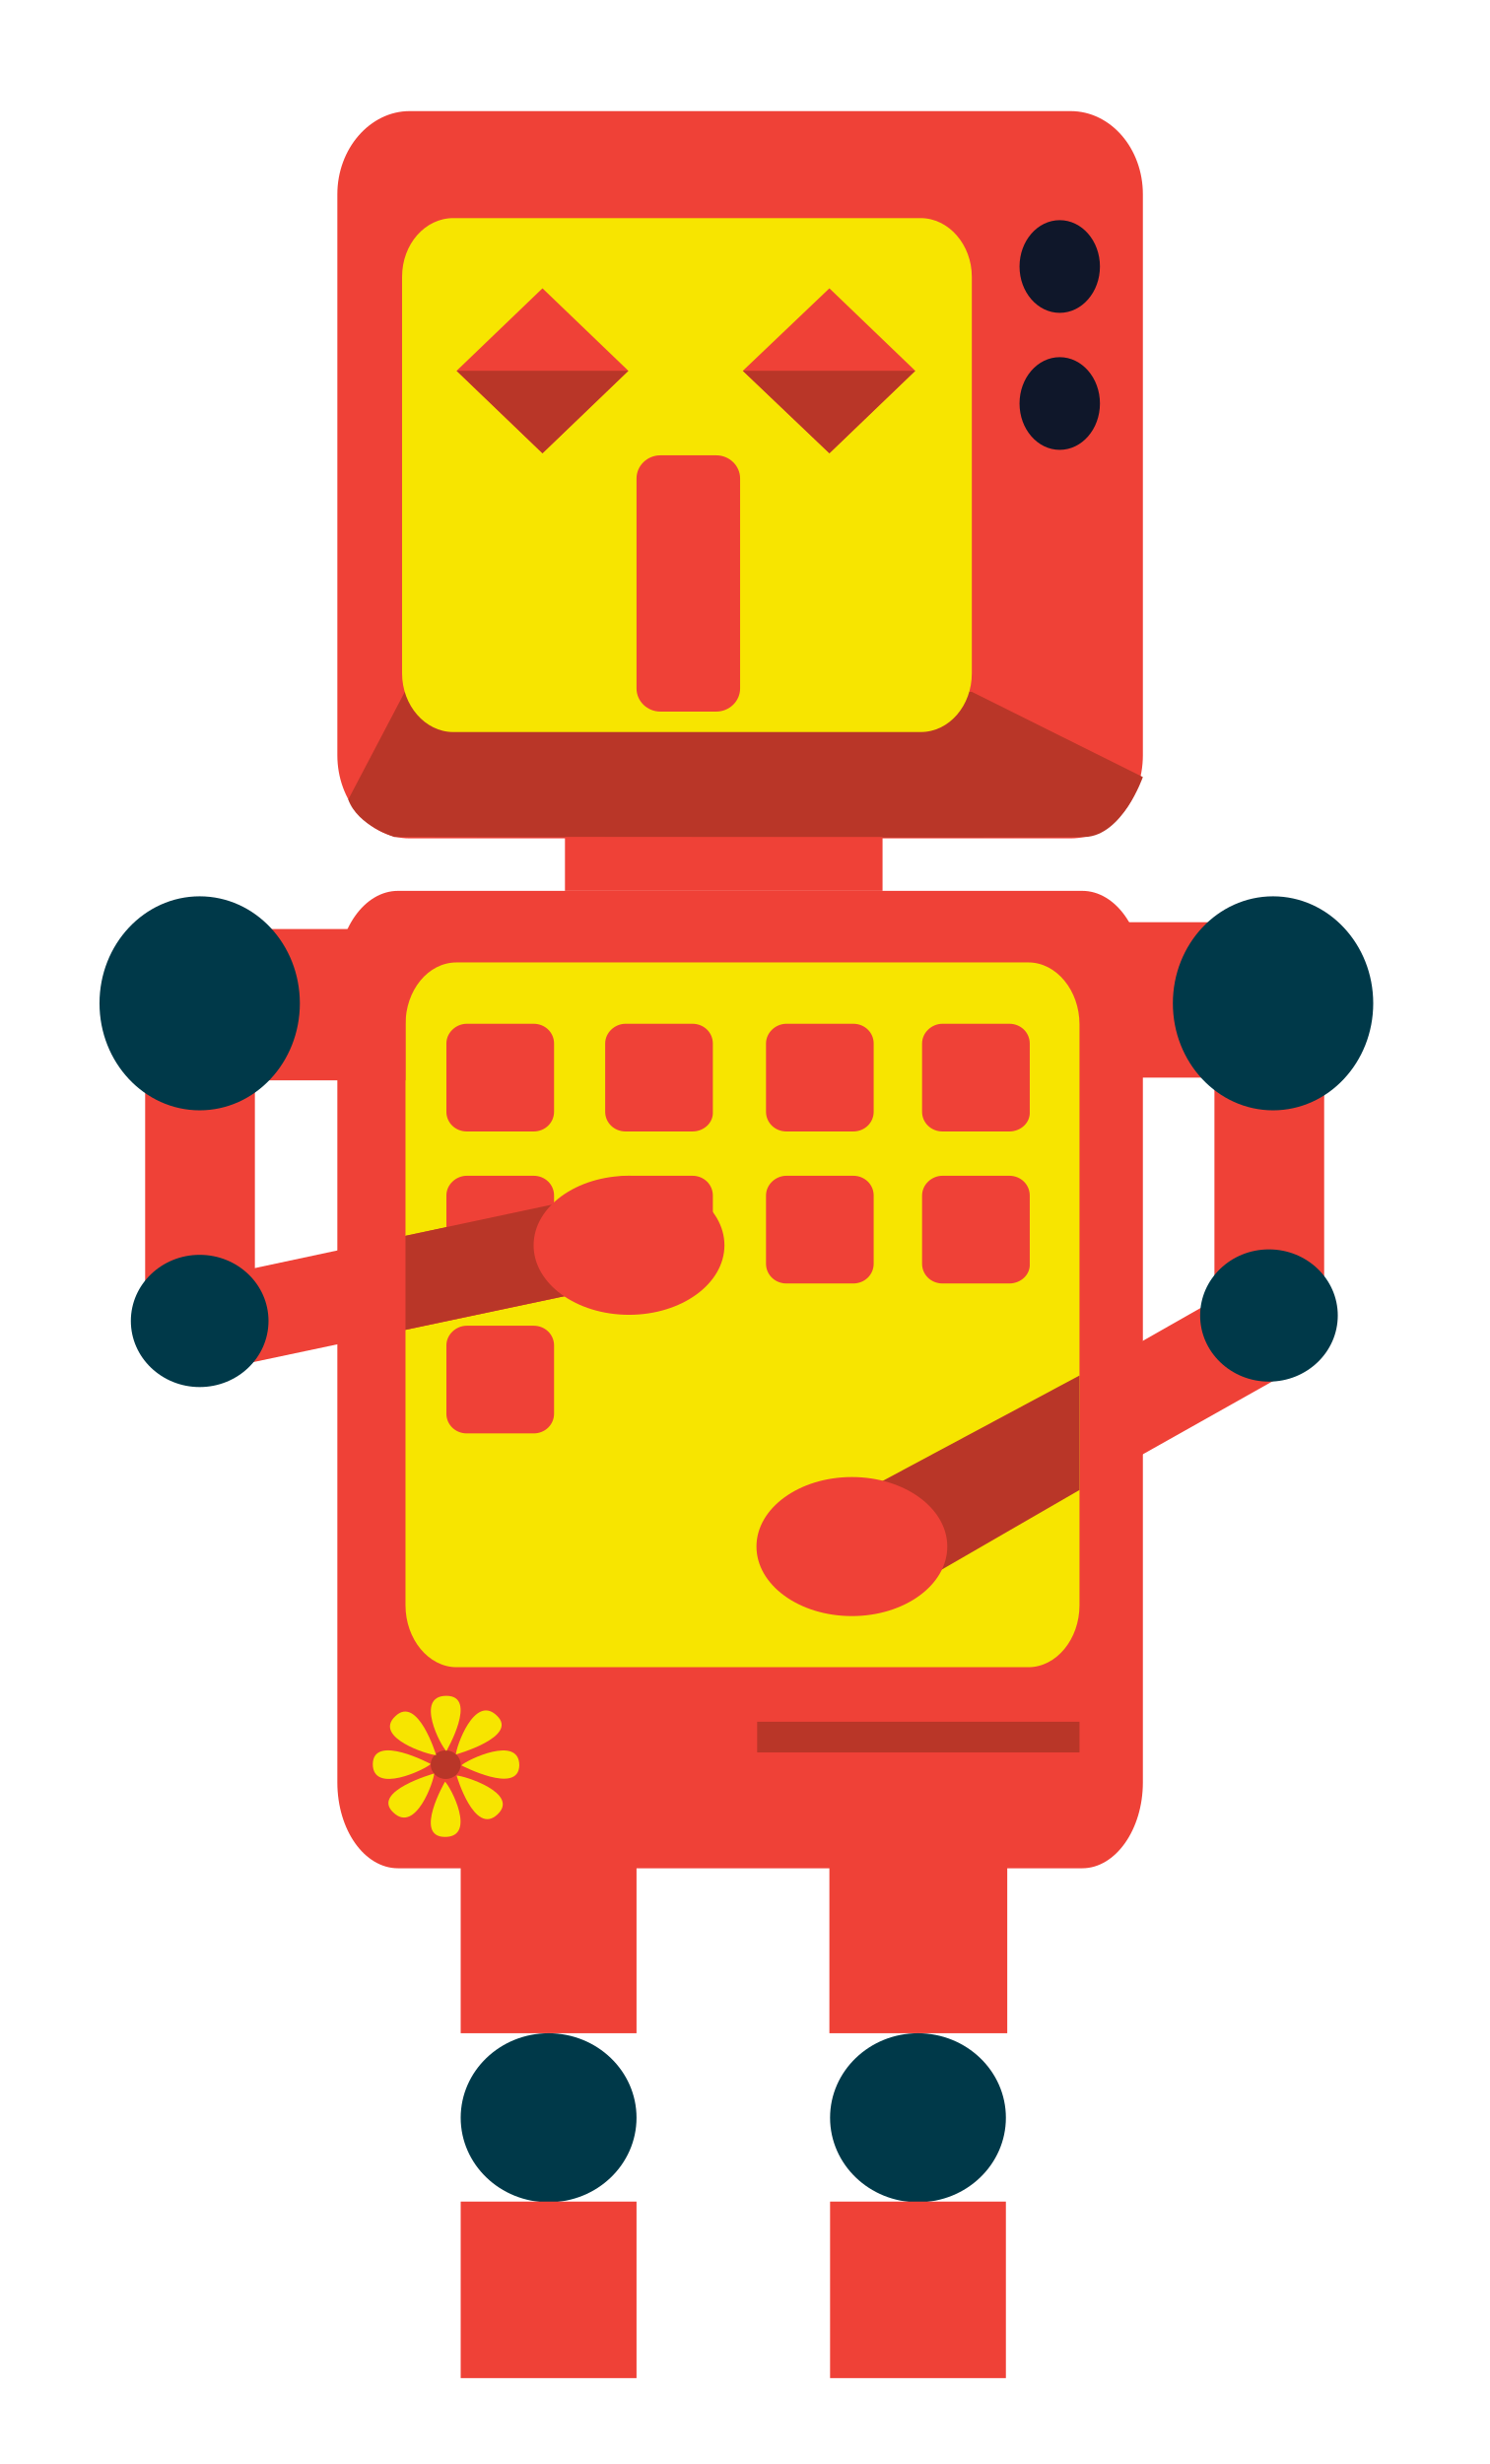
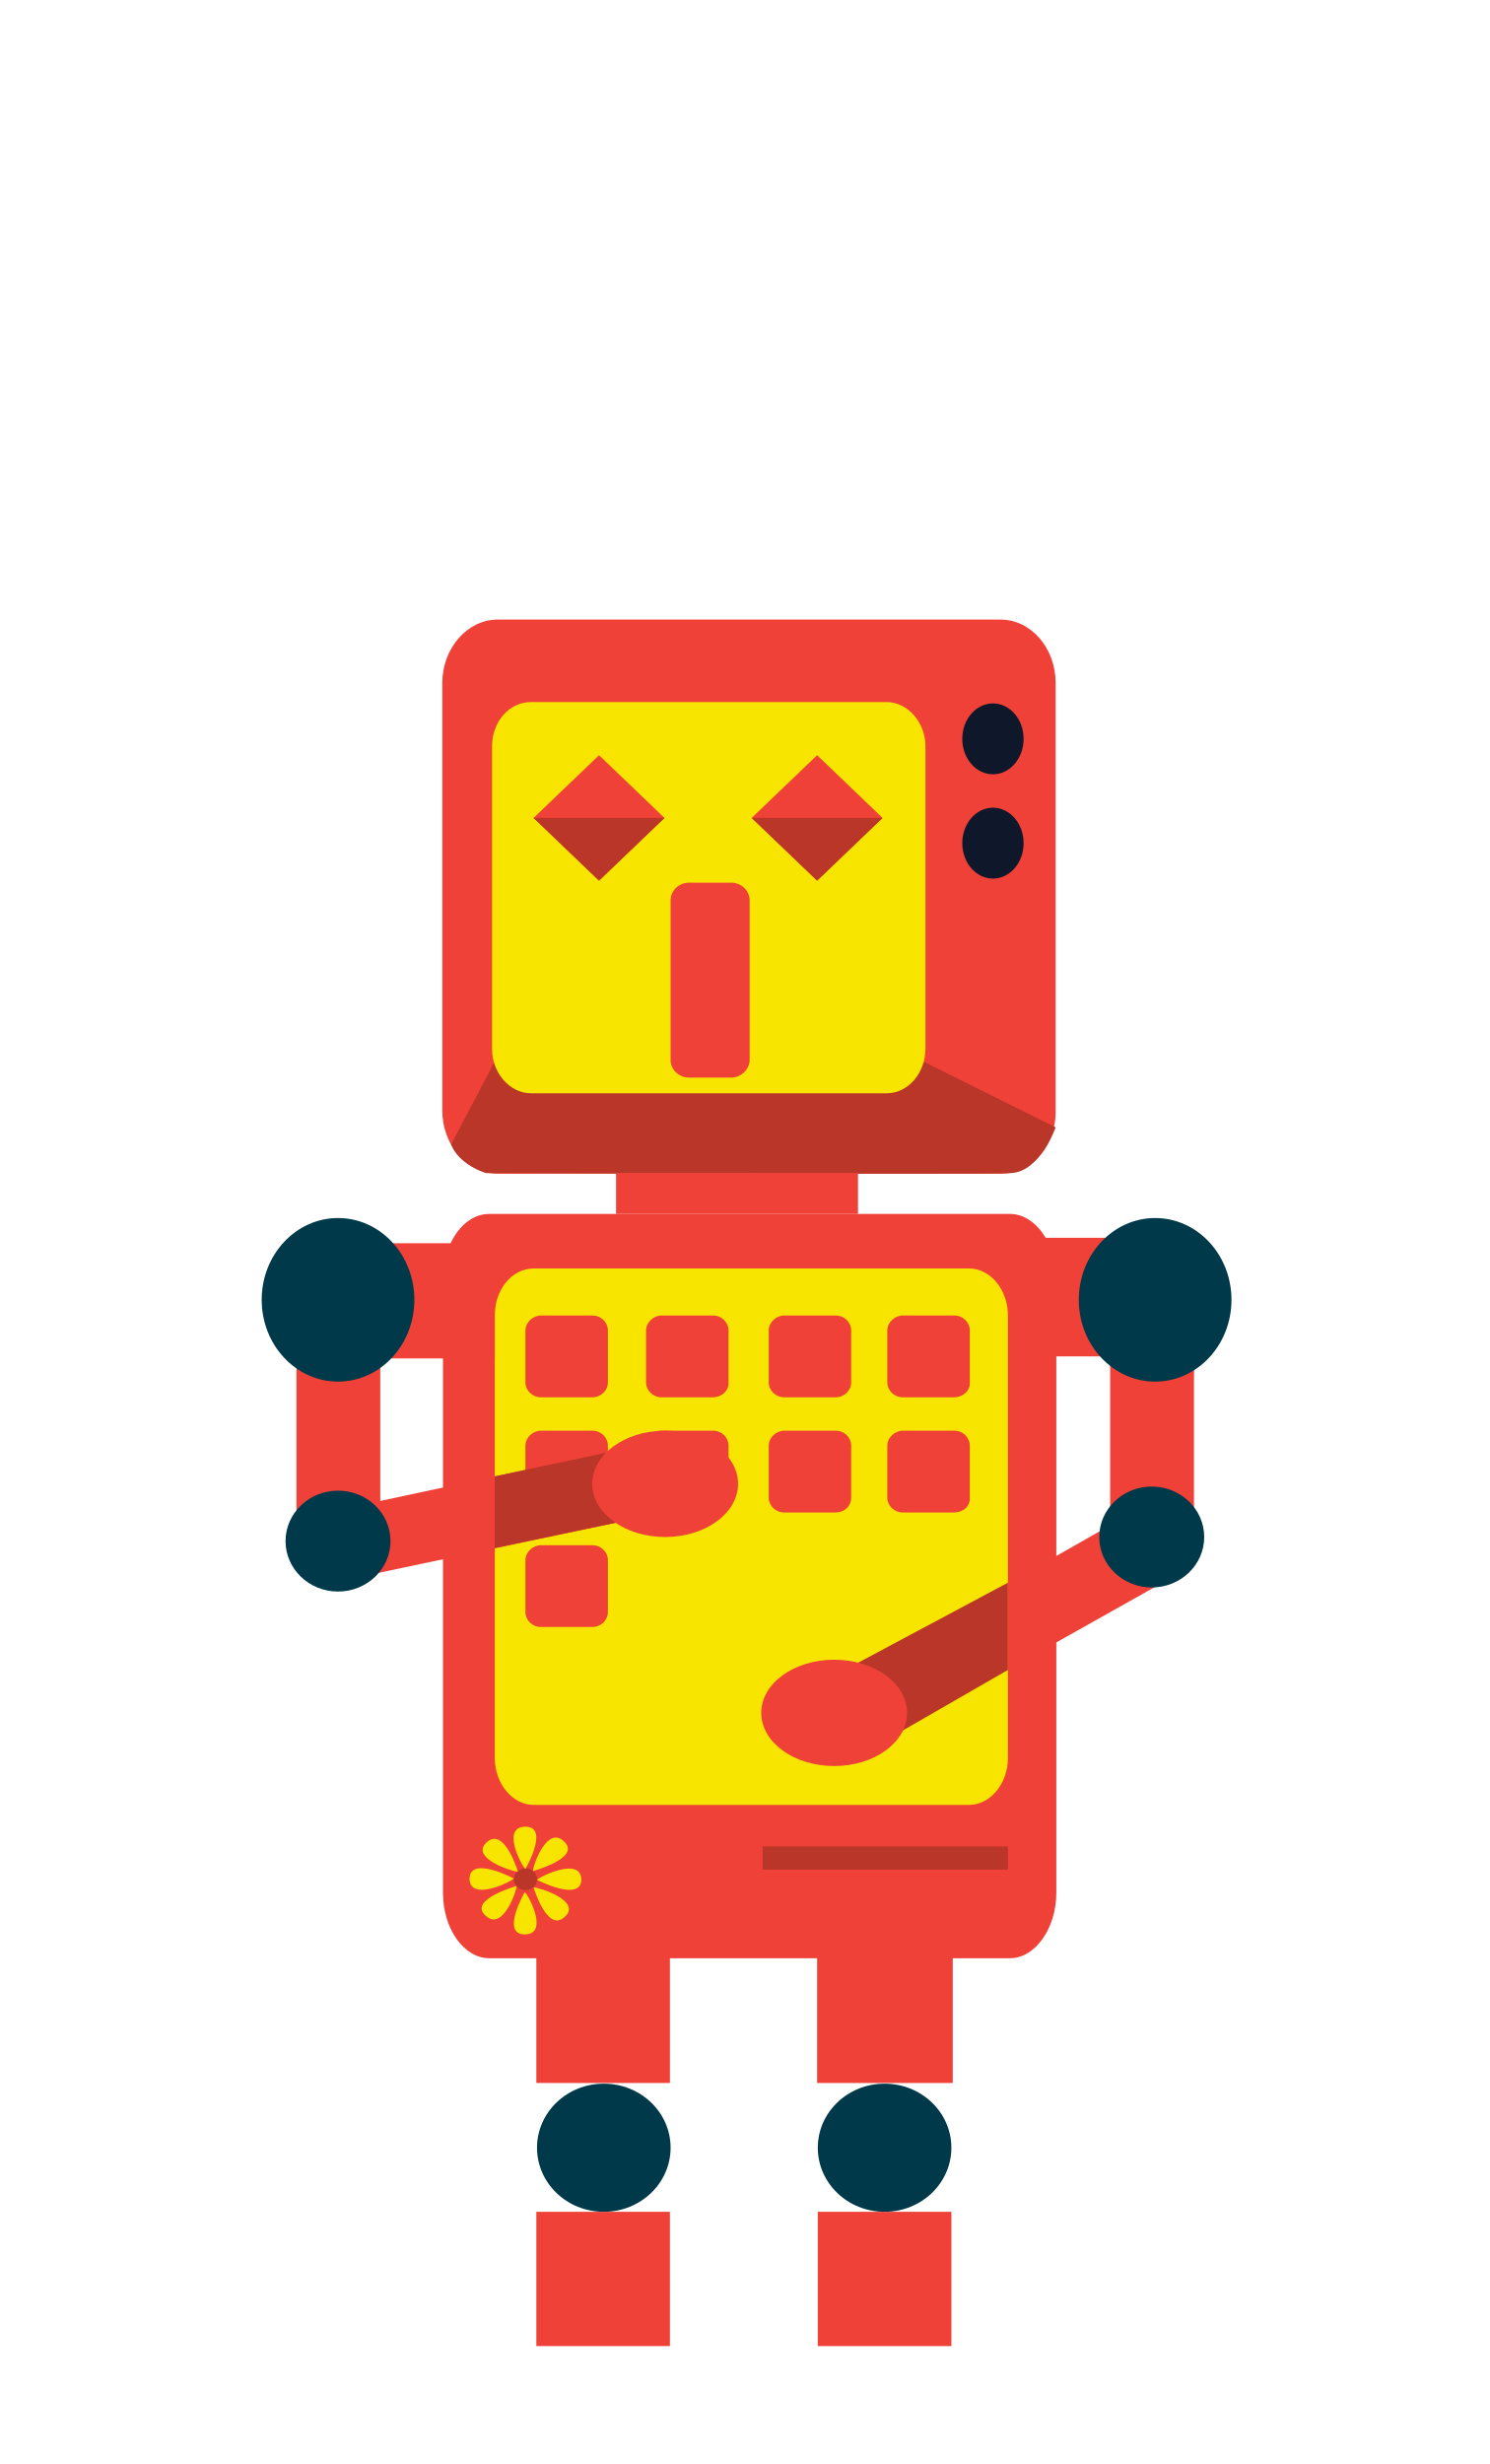
- <svg xmlns="http://www.w3.org/2000/svg" version="1.1" id="Layer_1" x="0px" y="0px" viewBox="0 0 218.5 361.5" style="enable-background:new 0 0 218.5 361.5;" xml:space="preserve">
+ <svg xmlns="http://www.w3.org/2000/svg" version="1.1" id="Layer_1" x="0px" y="0px" viewBox="-196 216.5 218.5 361.5" style="enable-background:new -196 216.5 218.5 361.5;" xml:space="preserve">
  <style type="text/css">
	.st0{fill:#EF4137;}
	.st1{fill:#B93628;}
	.st2{fill:#F7E500;}
	.st3{fill:#0F172A;}
	.st4{fill:#003949;}
</style>
  <g>
-     <polygon class="st0" points="150.2,223.2 135.9,214.8 178.8,190.4 179.1,148.2 194.3,157 193.4,198.9  " />
+     <polygon class="st0" points="-54.4,465 -65.3,458.6 -32.6,440 -32.4,407.9 -20.8,414.6 -21.5,446.5  " />
    <g>
-       <path class="st0" d="M157.1,123h-97c-5.9,0-10.6-5.5-10.6-12.2V28.5c0-6.7,4.8-12.2,10.6-12.2h97c5.9,0,10.6,5.5,10.6,12.2v82.3    C167.7,117.6,163,123,157.1,123z" />
-       <path class="st1" d="M51.1,117.3l8.3-15.8h83.2l25.1,12.5c0,0-3,8.6-8.5,8.8s-101.3,0-101.3,0S52.5,121.2,51.1,117.3z" />
-       <path class="st2" d="M135.1,107.4H66.5c-4.1,0-7.5-3.9-7.5-8.6V40.6c0-4.8,3.4-8.6,7.5-8.6h68.6c4.1,0,7.5,3.9,7.5,8.6v58.2    C142.6,103.5,139.3,107.4,135.1,107.4z" />
-       <ellipse class="st3" cx="155.5" cy="39.1" rx="5.9" ry="6.8" />
-       <ellipse class="st3" cx="155.5" cy="59.2" rx="5.9" ry="6.8" />
+       <path class="st0" d="M-49.1,388.7H-123c-4.5,0-8.1-4.2-8.1-9.3v-62.7c0-5.1,3.7-9.3,8.1-9.3h73.8c4.5,0,8.1,4.2,8.1,9.3v62.7    C-41,384.6-44.6,388.7-49.1,388.7z" />
+       <path class="st1" d="M-129.8,384.4l6.3-12h63.3l19.1,9.5c0,0-2.3,6.5-6.5,6.7c-4.2,0.2-77.1,0-77.1,0S-128.7,387.4-129.8,384.4z" />
+       <path class="st2" d="M-65.9,376.9h-52.2c-3.1,0-5.7-3-5.7-6.5V326c0-3.7,2.6-6.5,5.7-6.5h52.2c3.1,0,5.7,3,5.7,6.5v44.3    C-60.2,373.9-62.7,376.9-65.9,376.9z" />
+       <ellipse class="st3" cx="-50.3" cy="324.9" rx="4.5" ry="5.2" />
+       <ellipse class="st3" cx="-50.3" cy="340.2" rx="4.5" ry="5.2" />
    </g>
-     <path class="st0" d="M158.8,274.1H58.4c-4.9,0-8.9-5.6-8.9-12.6V143.3c0-7,4-12.6,8.9-12.6h100.4c4.9,0,8.9,5.6,8.9,12.6v118.2   C167.7,268.4,163.7,274.1,158.8,274.1z" />
-     <rect x="67.6" y="259.1" class="st0" width="25.8" height="39.2" />
-     <rect x="82.9" y="122.8" class="st0" width="46.6" height="7.9" />
-     <rect x="121.7" y="259.1" class="st0" width="26.1" height="39.2" />
-     <path class="st2" d="M150.9,244.6H67c-4.1,0-7.5-4.1-7.5-9.1v-85.2c0-5,3.3-9.1,7.5-9.1h83.9c4.1,0,7.5,4.1,7.5,9.1v85.2   C158.4,240.5,155,244.6,150.9,244.6z" />
-     <ellipse class="st4" cx="80.5" cy="310.7" rx="12.9" ry="12.4" />
-     <ellipse class="st4" cx="134.7" cy="310.7" rx="12.9" ry="12.4" />
-     <rect x="67.6" y="323" class="st0" width="25.8" height="25.9" />
-     <rect x="121.8" y="323" class="st0" width="25.8" height="25.9" />
-     <rect x="111.1" y="252.6" class="st1" width="47.3" height="4.5" />
-     <polygon class="st0" points="92.2,54.4 79.6,66.5 67,54.4 79.6,42.3  " />
-     <polygon class="st0" points="134.3,54.4 121.7,66.5 109,54.4 121.7,42.3  " />
-     <polygon class="st1" points="67,54.4 92.2,54.4 79.6,66.5  " />
-     <polygon class="st1" points="109,54.4 134.3,54.4 121.7,66.5  " />
-     <rect x="178.2" y="152.9" class="st0" width="16.1" height="40" />
-     <rect x="161.3" y="135.3" class="st0" width="18.4" height="22.8" />
-     <rect x="36.4" y="136.3" class="st0" width="23.1" height="22.2" />
-     <ellipse class="st4" cx="186.8" cy="147.2" rx="14.7" ry="15.7" />
-     <polygon class="st1" points="158.4,201.8 121.8,221.4 135.9,231.6 158.4,218.6  " />
-     <path class="st0" d="M78.3,166h-9.8c-1.7,0-3-1.3-3-2.9v-10c0-1.6,1.4-2.9,3-2.9h9.8c1.7,0,3,1.3,3,2.9v10   C81.3,164.7,80,166,78.3,166z" />
-     <path class="st0" d="M101.6,166h-9.8c-1.7,0-3-1.3-3-2.9v-10c0-1.6,1.4-2.9,3-2.9h9.8c1.7,0,3,1.3,3,2.9v10   C104.7,164.7,103.3,166,101.6,166z" />
-     <path class="st0" d="M125.2,166h-9.8c-1.7,0-3-1.3-3-2.9v-10c0-1.6,1.4-2.9,3-2.9h9.8c1.7,0,3,1.3,3,2.9v10   C128.2,164.7,126.9,166,125.2,166z" />
-     <path class="st0" d="M148.1,166h-9.8c-1.7,0-3-1.3-3-2.9v-10c0-1.6,1.4-2.9,3-2.9h9.8c1.7,0,3,1.3,3,2.9v10   C151.2,164.7,149.8,166,148.1,166z" />
-     <path class="st0" d="M78.3,188.3h-9.8c-1.7,0-3-1.3-3-2.9v-10c0-1.6,1.4-2.9,3-2.9h9.8c1.7,0,3,1.3,3,2.9v10   C81.3,187,80,188.3,78.3,188.3z" />
-     <path class="st0" d="M101.6,188.3h-9.8c-1.7,0-3-1.3-3-2.9v-10c0-1.6,1.4-2.9,3-2.9h9.8c1.7,0,3,1.3,3,2.9v10   C104.7,187,103.3,188.3,101.6,188.3z" />
-     <path class="st0" d="M125.2,188.3h-9.8c-1.7,0-3-1.3-3-2.9v-10c0-1.6,1.4-2.9,3-2.9h9.8c1.7,0,3,1.3,3,2.9v10   C128.2,187,126.9,188.3,125.2,188.3z" />
-     <path class="st0" d="M148.1,188.3h-9.8c-1.7,0-3-1.3-3-2.9v-10c0-1.6,1.4-2.9,3-2.9h9.8c1.7,0,3,1.3,3,2.9v10   C151.2,187,149.8,188.3,148.1,188.3z" />
-     <path class="st0" d="M78.3,210.3h-9.8c-1.7,0-3-1.3-3-2.9v-10c0-1.6,1.4-2.9,3-2.9h9.8c1.7,0,3,1.3,3,2.9v10   C81.3,209,80,210.3,78.3,210.3z" />
-     <ellipse class="st4" cx="186.2" cy="193" rx="10.1" ry="9.7" />
+     <path class="st0" d="M-47.8,503.8h-76.4c-3.7,0-6.8-4.3-6.8-9.6v-90c0-5.3,3-9.6,6.8-9.6h76.4c3.7,0,6.8,4.3,6.8,9.6v90   C-41,499.4-44.1,503.8-47.8,503.8z" />
+     <rect x="-117.3" y="492.3" class="st0" width="19.6" height="29.8" />
+     <rect x="-105.6" y="388.6" class="st0" width="35.5" height="6" />
+     <rect x="-76.1" y="492.3" class="st0" width="19.9" height="29.8" />
+     <path class="st2" d="M-53.8,481.3h-63.9c-3.1,0-5.7-3.1-5.7-6.9v-64.9c0-3.8,2.5-6.9,5.7-6.9h63.9c3.1,0,5.7,3.1,5.7,6.9v64.9   C-48.1,478.2-50.7,481.3-53.8,481.3z" />
+     <ellipse class="st4" cx="-107.4" cy="531.6" rx="9.8" ry="9.4" />
+     <ellipse class="st4" cx="-66.2" cy="531.6" rx="9.8" ry="9.4" />
+     <rect x="-117.3" y="541" class="st0" width="19.6" height="19.7" />
+     <rect x="-76" y="541" class="st0" width="19.6" height="19.7" />
+     <rect x="-84.1" y="487.4" class="st1" width="36" height="3.4" />
+     <polygon class="st0" points="-98.5,336.5 -108.1,345.7 -117.7,336.5 -108.1,327.3  " />
+     <polygon class="st0" points="-66.5,336.5 -76.1,345.7 -85.7,336.5 -76.1,327.3  " />
+     <polygon class="st1" points="-117.7,336.5 -98.5,336.5 -108.1,345.7  " />
+     <polygon class="st1" points="-85.7,336.5 -66.5,336.5 -76.1,345.7  " />
+     <rect x="-33.1" y="411.5" class="st0" width="12.3" height="30.5" />
+     <rect x="-45.9" y="398.1" class="st0" width="14" height="17.4" />
+     <rect x="-141" y="398.9" class="st0" width="17.6" height="16.9" />
+     <ellipse class="st4" cx="-26.5" cy="407.2" rx="11.2" ry="12" />
+     <polygon class="st1" points="-48.1,448.7 -76,463.6 -65.3,471.4 -48.1,461.5  " />
+     <path class="st0" d="M-109.1,421.5h-7.5c-1.3,0-2.3-1-2.3-2.2v-7.6c0-1.2,1.1-2.2,2.3-2.2h7.5c1.3,0,2.3,1,2.3,2.2v7.6   C-106.8,420.5-107.8,421.5-109.1,421.5z" />
+     <path class="st0" d="M-91.4,421.5h-7.5c-1.3,0-2.3-1-2.3-2.2v-7.6c0-1.2,1.1-2.2,2.3-2.2h7.5c1.3,0,2.3,1,2.3,2.2v7.6   C-89,420.5-90.1,421.5-91.4,421.5z" />
+     <path class="st0" d="M-73.4,421.5h-7.5c-1.3,0-2.3-1-2.3-2.2v-7.6c0-1.2,1.1-2.2,2.3-2.2h7.5c1.3,0,2.3,1,2.3,2.2v7.6   C-71.1,420.5-72.1,421.5-73.4,421.5z" />
+     <path class="st0" d="M-56,421.5h-7.5c-1.3,0-2.3-1-2.3-2.2v-7.6c0-1.2,1.1-2.2,2.3-2.2h7.5c1.3,0,2.3,1,2.3,2.2v7.6   C-53.6,420.5-54.7,421.5-56,421.5z" />
+     <path class="st0" d="M-109.1,438.4h-7.5c-1.3,0-2.3-1-2.3-2.2v-7.6c0-1.2,1.1-2.2,2.3-2.2h7.5c1.3,0,2.3,1,2.3,2.2v7.6   C-106.8,437.5-107.8,438.4-109.1,438.4z" />
+     <path class="st0" d="M-91.4,438.4h-7.5c-1.3,0-2.3-1-2.3-2.2v-7.6c0-1.2,1.1-2.2,2.3-2.2h7.5c1.3,0,2.3,1,2.3,2.2v7.6   C-89,437.5-90.1,438.4-91.4,438.4z" />
+     <path class="st0" d="M-73.4,438.4h-7.5c-1.3,0-2.3-1-2.3-2.2v-7.6c0-1.2,1.1-2.2,2.3-2.2h7.5c1.3,0,2.3,1,2.3,2.2v7.6   C-71.1,437.5-72.1,438.4-73.4,438.4z" />
+     <path class="st0" d="M-56,438.4h-7.5c-1.3,0-2.3-1-2.3-2.2v-7.6c0-1.2,1.1-2.2,2.3-2.2h7.5c1.3,0,2.3,1,2.3,2.2v7.6   C-53.6,437.5-54.7,438.4-56,438.4z" />
+     <path class="st0" d="M-109.1,455.2h-7.5c-1.3,0-2.3-1-2.3-2.2v-7.6c0-1.2,1.1-2.2,2.3-2.2h7.5c1.3,0,2.3,1,2.3,2.2v7.6   C-106.8,454.2-107.8,455.2-109.1,455.2z" />
+     <ellipse class="st4" cx="-27" cy="442" rx="7.7" ry="7.4" />
    <g>
-       <ellipse class="st1" cx="65.4" cy="258.9" rx="2.2" ry="2.1" />
-       <path class="st2" d="M63.2,258.8c-0.8,0.8-8.5,4.5-8.5,0C54.8,254.3,63.2,258.8,63.2,258.8z" />
-       <path class="st2" d="M63.7,260.2c0,1-2.7,8.9-6,5.7C54.4,262.8,63.7,260.2,63.7,260.2z" />
-       <path class="st2" d="M65.3,261.4c0.8,0.7,4.7,8.1,0,8.1S65.3,261.4,65.3,261.4z" />
-       <path class="st2" d="M67,260.5c1.1,0,9.3,2.6,6,5.7C69.6,269.4,67,260.5,67,260.5z" />
-       <path class="st2" d="M67.7,259c0.8-0.8,8.5-4.5,8.5,0C76.1,263.4,67.7,259,67.7,259z" />
-       <path class="st2" d="M65.5,256.9c-0.8-0.7-4.7-8.1,0-8.1S65.5,256.9,65.5,256.9z" />
-       <path class="st2" d="M64,257.5c-1.1,0-9.3-2.6-6-5.7C61.3,248.6,64,257.5,64,257.5z" />
-       <path class="st2" d="M66.9,257.4c0-1,2.7-8.9,6-5.7C76.2,254.8,66.9,257.4,66.9,257.4z" />
+       <ellipse class="st1" cx="-118.9" cy="492.2" rx="1.7" ry="1.6" />
+       <path class="st2" d="M-120.6,492.1c-0.6,0.6-6.5,3.4-6.5,0C-127,488.7-120.6,492.1-120.6,492.1z" />
+       <path class="st2" d="M-120.2,493.2c0,0.8-2.1,6.8-4.6,4.3C-127.3,495.2-120.2,493.2-120.2,493.2z" />
+       <path class="st2" d="M-119,494.1c0.6,0.5,3.6,6.2,0,6.2S-119,494.1-119,494.1z" />
+       <path class="st2" d="M-117.7,493.4c0.8,0,7.1,2,4.6,4.3C-115.7,500.2-117.7,493.4-117.7,493.4z" />
+       <path class="st2" d="M-117.2,492.3c0.6-0.6,6.5-3.4,6.5,0C-110.8,495.6-117.2,492.3-117.2,492.3z" />
+       <path class="st2" d="M-118.9,490.7c-0.6-0.5-3.6-6.2,0-6.2S-118.9,490.7-118.9,490.7z" />
+       <path class="st2" d="M-120,491.1c-0.8,0-7.1-2-4.6-4.3C-122,484.4-120,491.1-120,491.1z" />
+       <path class="st2" d="M-117.8,491c0-0.8,2.1-6.8,4.6-4.3C-110.7,489.1-117.8,491-117.8,491z" />
    </g>
-     <rect x="21.3" y="152.3" class="st0" width="16.1" height="40" />
-     <ellipse class="st4" cx="29.3" cy="147.2" rx="14.7" ry="15.7" />
-     <polygon class="st0" points="87.9,189.1 33.1,200.7 30.1,187.6 84.9,175.9  " />
-     <ellipse class="st4" cx="29.3" cy="193.8" rx="10.1" ry="9.7" />
-     <polygon class="st1" points="59.5,195.1 87.9,189.1 84.9,175.9 59.5,181.3  " />
-     <ellipse class="st0" cx="92.3" cy="182.7" rx="14" ry="10.2" />
-     <ellipse class="st0" cx="125" cy="226.9" rx="14" ry="10.2" />
-     <path class="st0" d="M105.1,104.4h-8.2c-1.9,0-3.5-1.5-3.5-3.4V70.2c0-1.9,1.6-3.4,3.5-3.4h8.2c1.9,0,3.5,1.5,3.5,3.4v30.8   C108.6,102.9,107,104.4,105.1,104.4z" />
+     <rect x="-152.5" y="411" class="st0" width="12.3" height="30.5" />
+     <ellipse class="st4" cx="-146.4" cy="407.2" rx="11.2" ry="12" />
+     <polygon class="st0" points="-101.8,439.1 -143.5,447.9 -145.8,437.9 -104.1,429  " />
+     <ellipse class="st4" cx="-146.4" cy="442.6" rx="7.7" ry="7.4" />
+     <polygon class="st1" points="-123.4,443.6 -101.8,439.1 -104.1,429 -123.4,433.1  " />
+     <ellipse class="st0" cx="-98.4" cy="434.2" rx="10.7" ry="7.8" />
+     <ellipse class="st0" cx="-73.6" cy="467.8" rx="10.7" ry="7.8" />
+     <path class="st0" d="M-88.7,374.6h-6.2c-1.4,0-2.7-1.1-2.7-2.6v-23.4c0-1.4,1.2-2.6,2.7-2.6h6.2c1.4,0,2.7,1.1,2.7,2.6V372   C-86,373.4-87.3,374.6-88.7,374.6z" />
  </g>
</svg>
